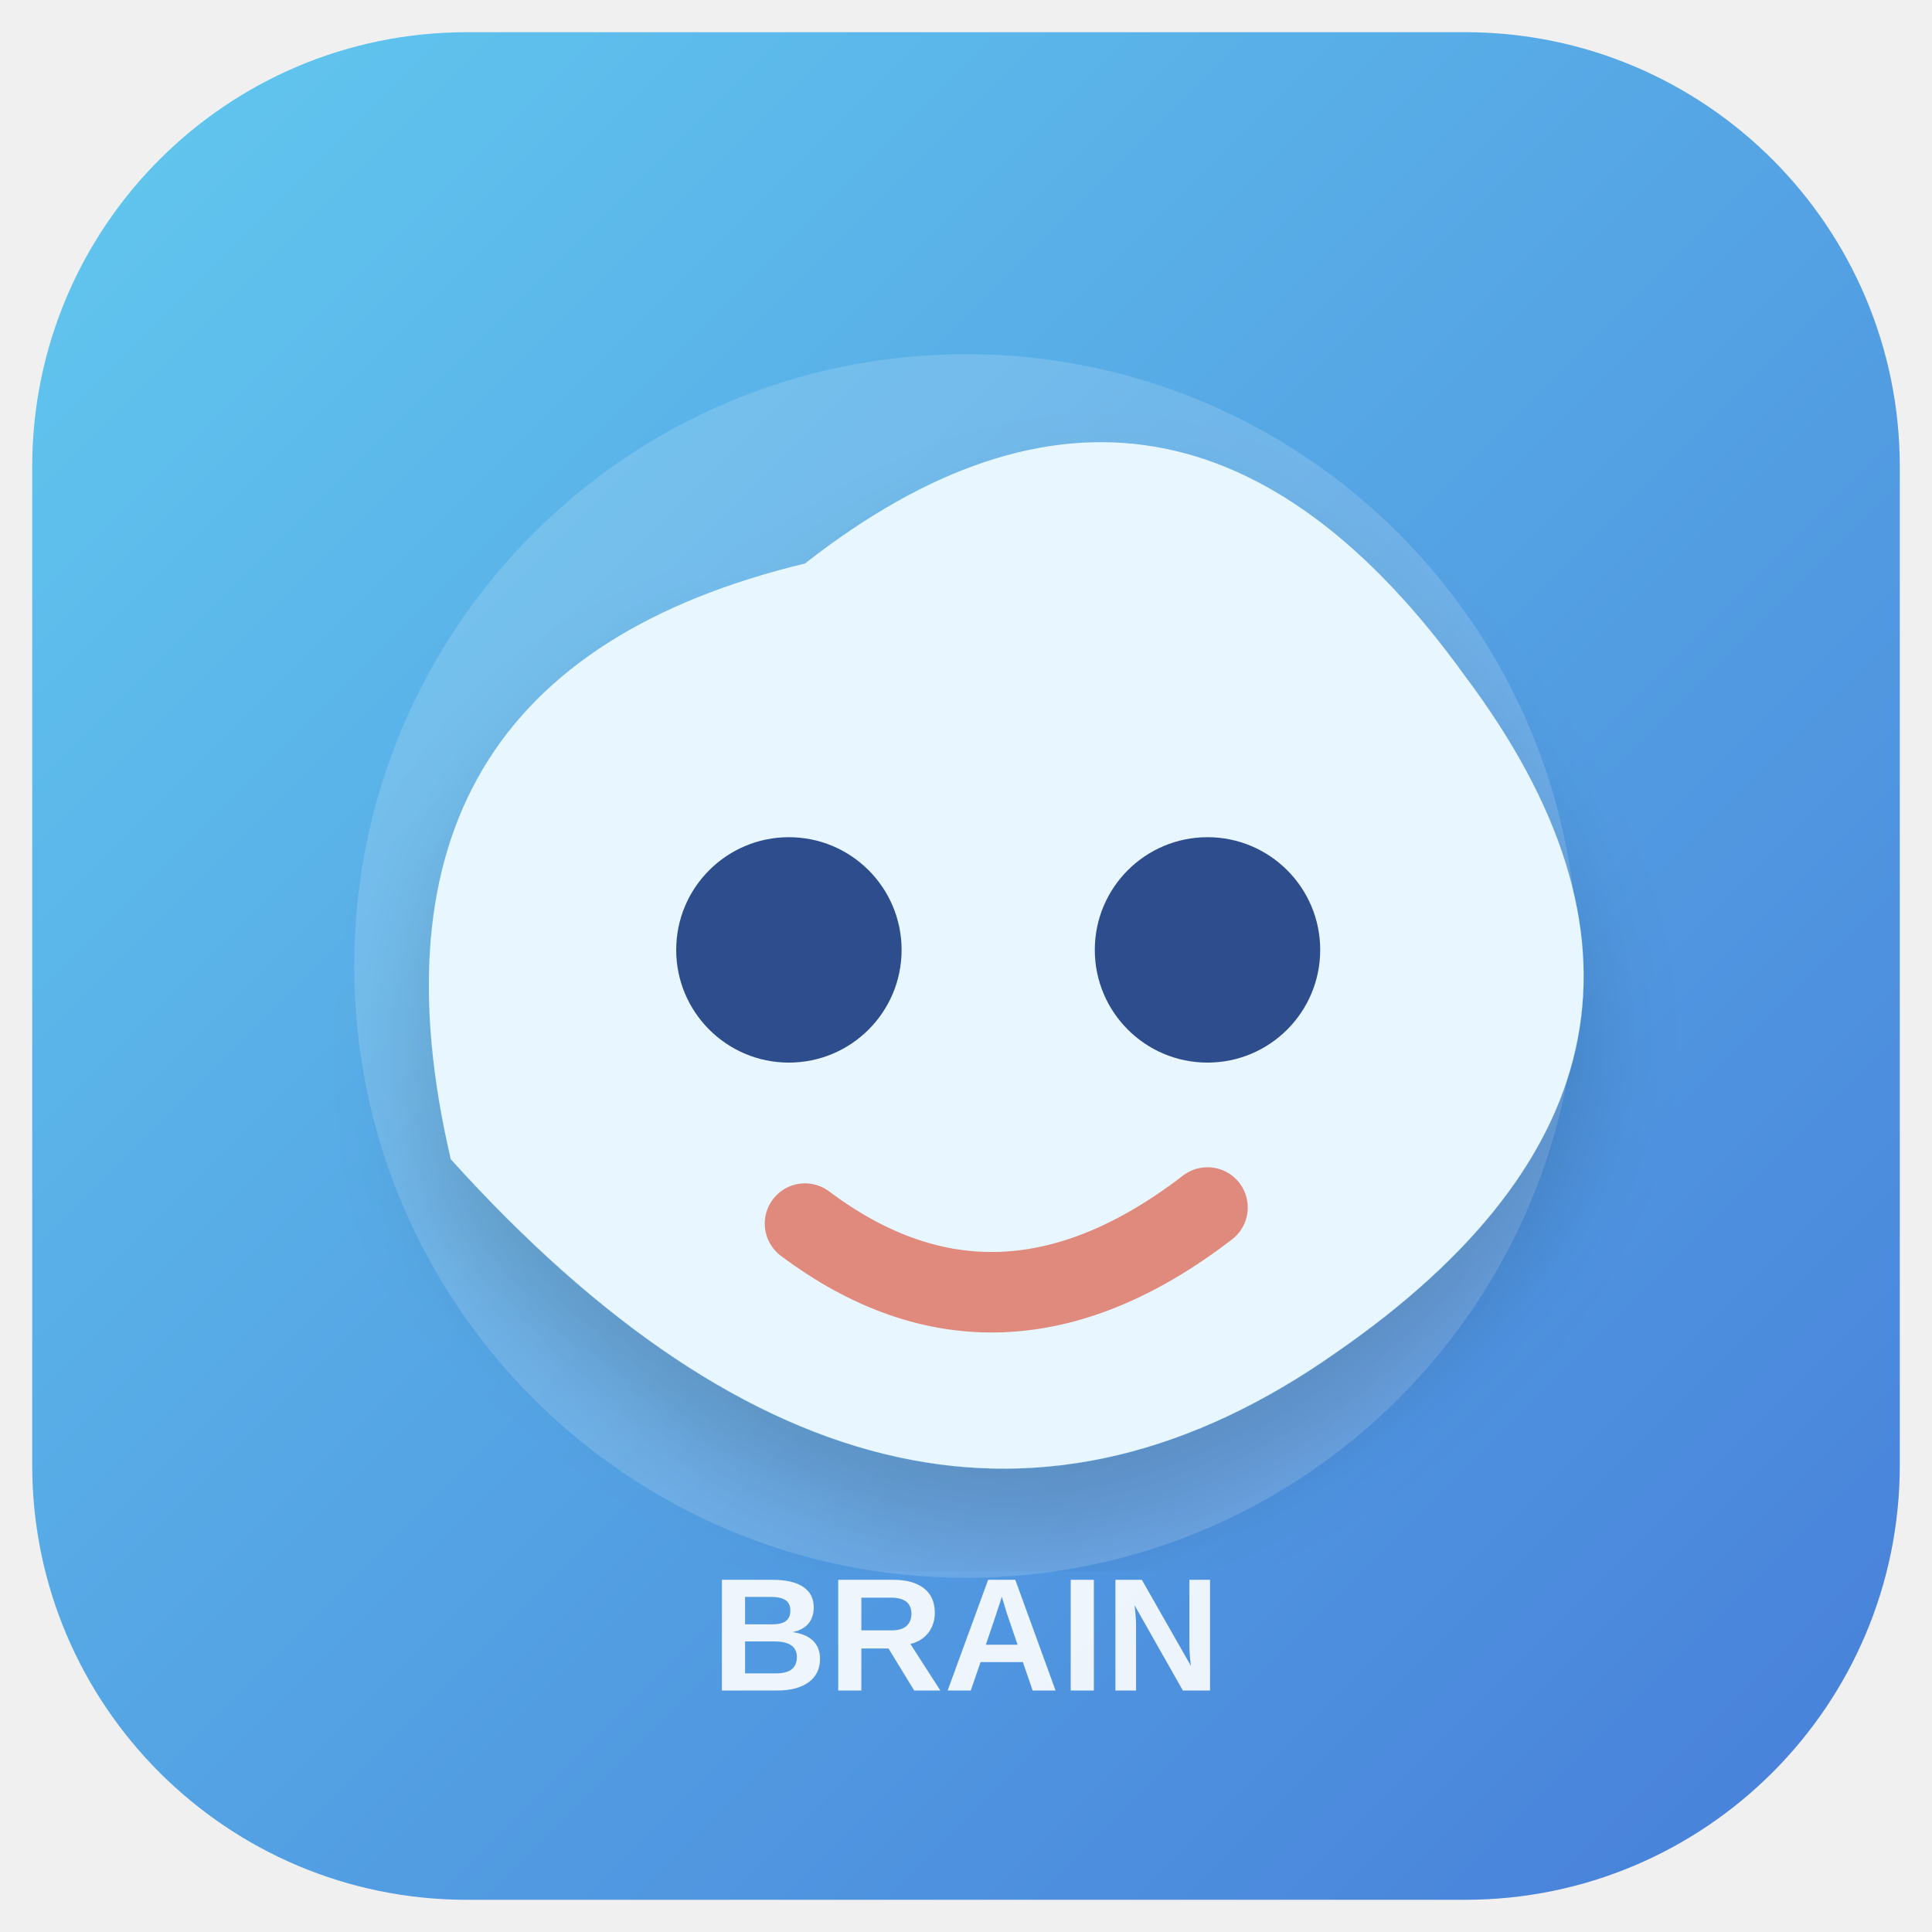
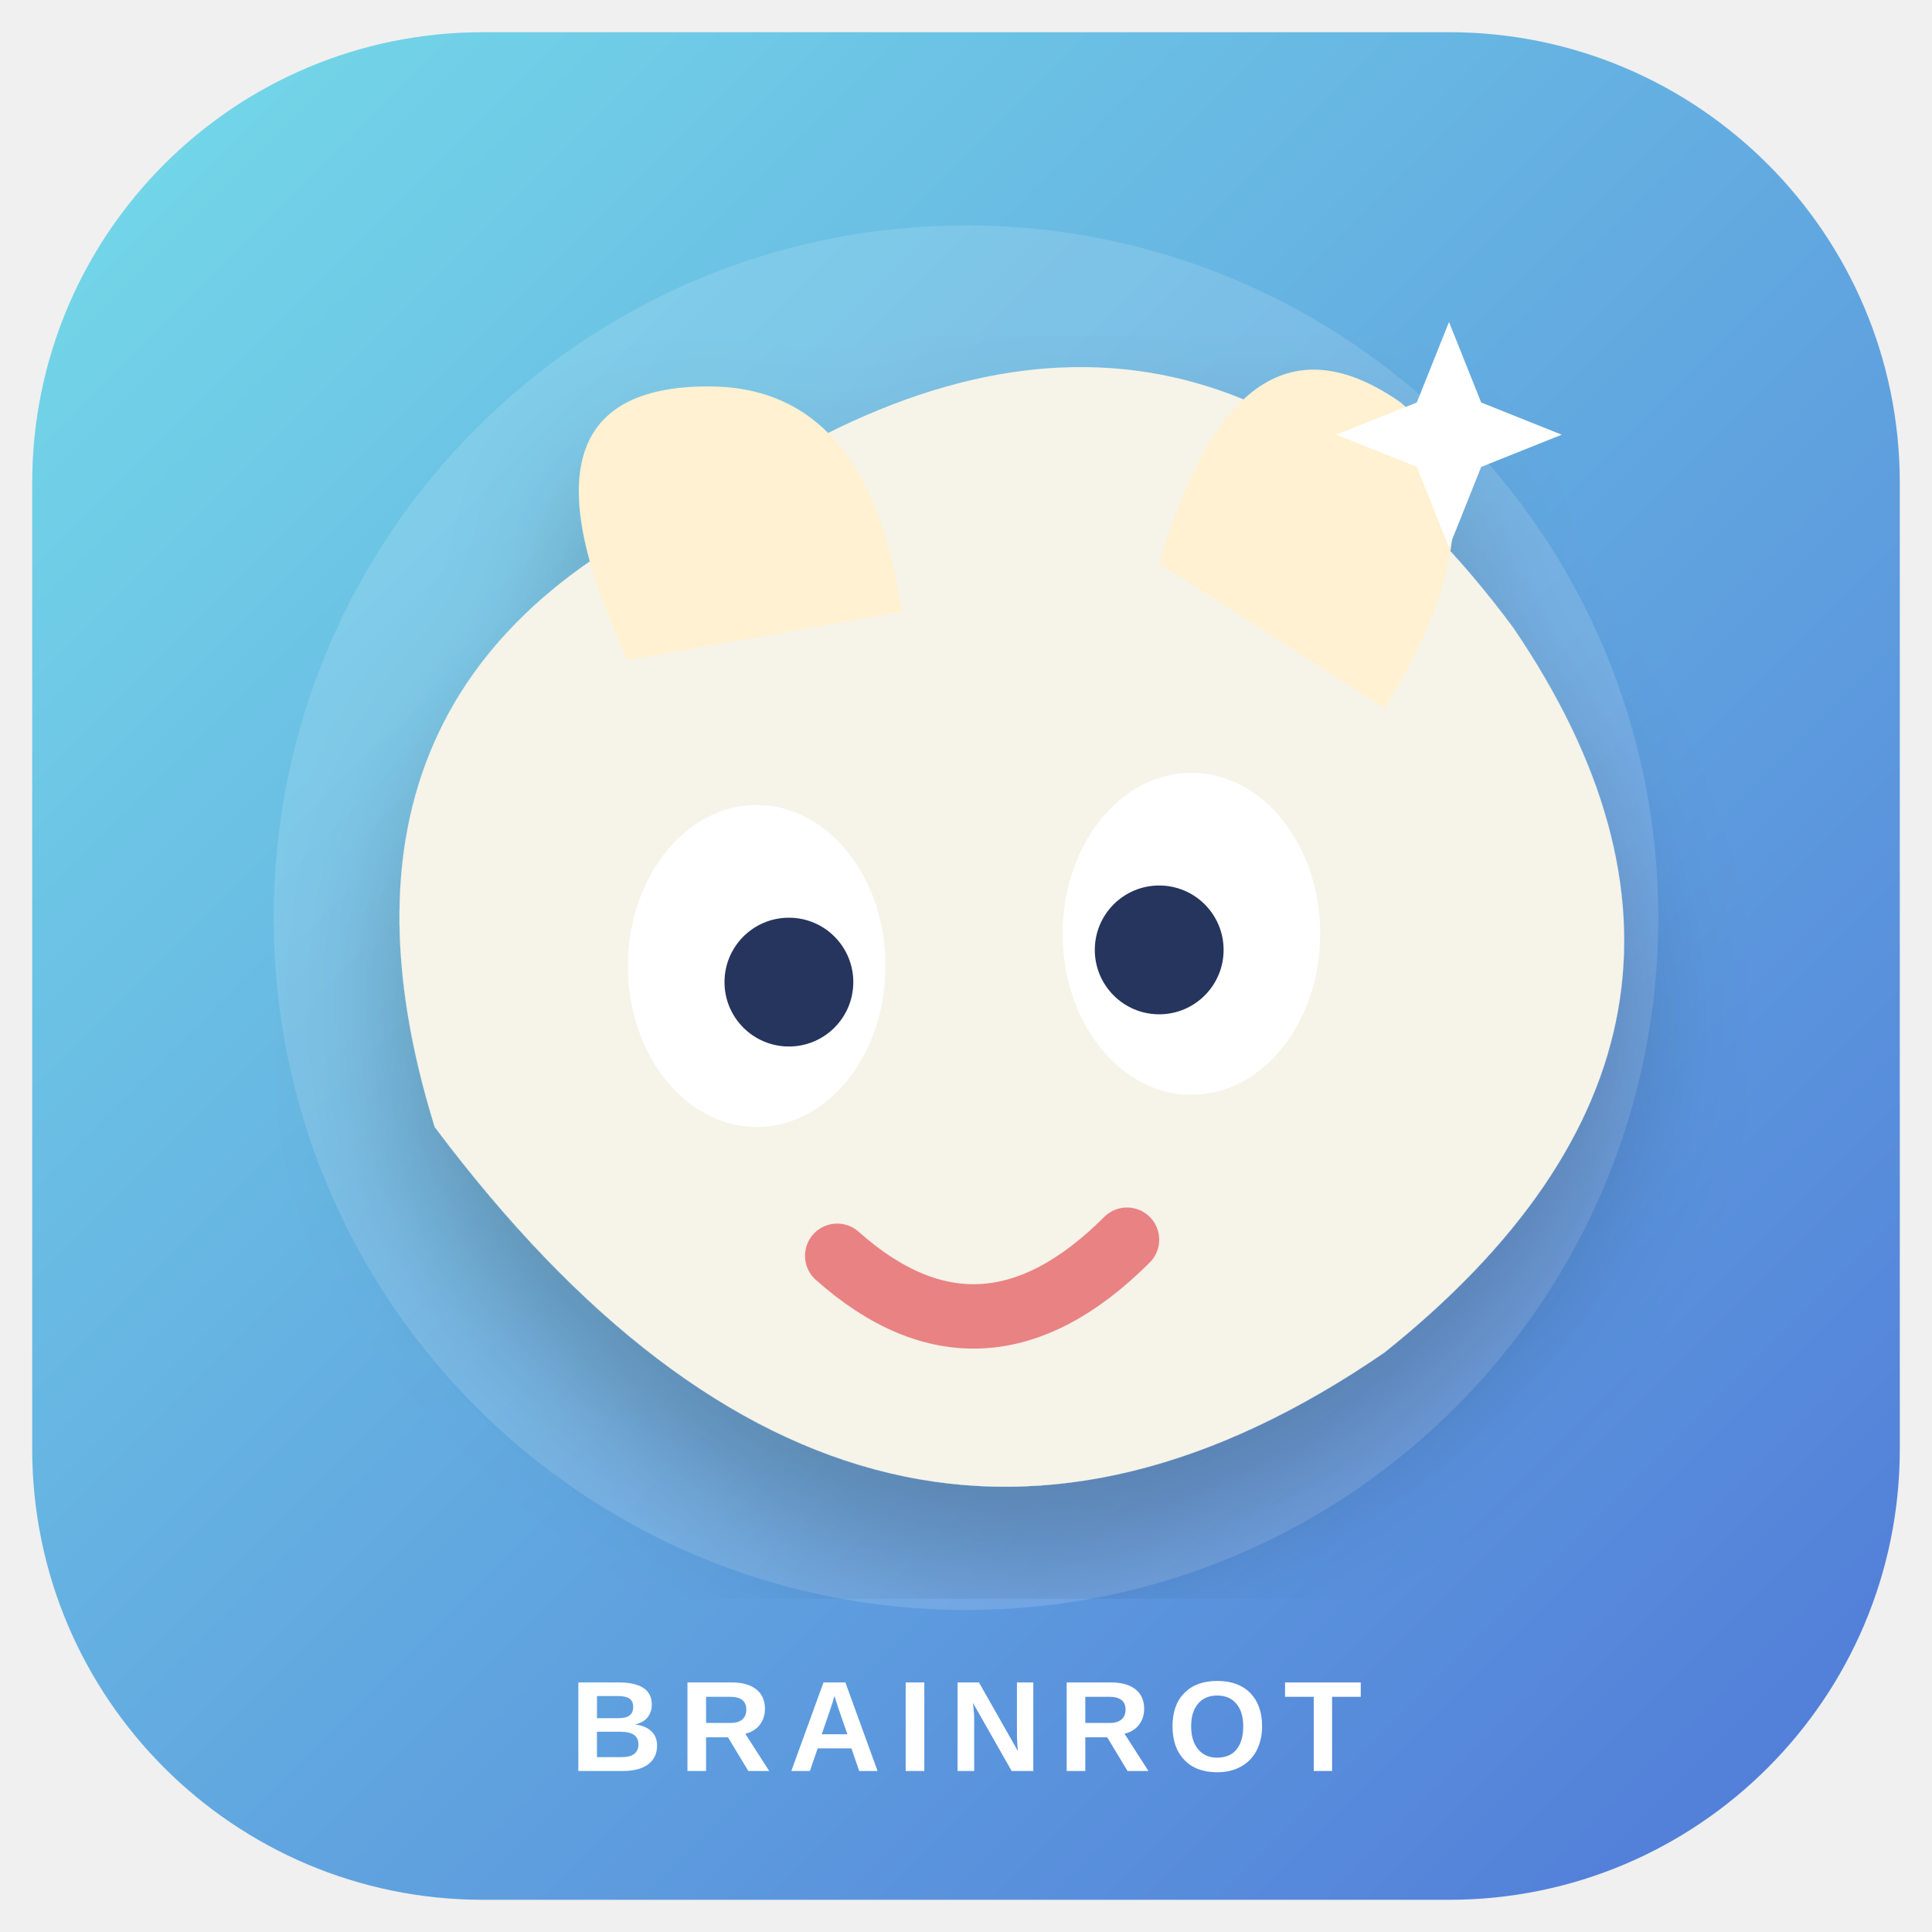
<svg xmlns="http://www.w3.org/2000/svg" viewBox="0 0 120 120">
  <defs>
-     <linearGradient id="g" x1="0" y1="0" x2="1" y2="1">
-       <stop stop-color="#62c9ef" />
-       <stop offset="1" stop-color="#477ed9" />
+     <linearGradient id="b" x2="1" y2="1">
+       <stop stop-color="#75dce9" />
+       <stop offset="1" stop-color="#5078d8" />
    </linearGradient>
    <filter id="s">
-       <feDropShadow dx="0" dy="4" stdDeviation="3" flood-opacity=".15" />
+       <feDropShadow dx="0" dy="5" stdDeviation="4" flood-opacity=".22" />
    </filter>
  </defs>
-   <rect x="2" y="2" width="116" height="116" rx="27" fill="url(#g)" />
-   <circle cx="60" cy="60" r="38" fill="#fff" opacity=".16" />
+   <rect x="2" y="2" width="116" height="116" rx="28" fill="url(#b)" />
+   <circle cx="60" cy="57" r="43" fill="#fff" opacity=".14" />
  <g filter="url(#s)">
-     <path d="M28 72Q21 42 50 35Q73 17 91 42Q109 66 83 84Q56 103 28 72Z" fill="#e8f7ff" />
-     <circle cx="49" cy="59" r="7" fill="#2e4d8d" />
-     <circle cx="75" cy="59" r="7" fill="#2e4d8d" />
-     <path d="M50 76Q62 85 75 75" fill="none" stroke="#e08a7d" stroke-width="5" stroke-linecap="round" />
+     <path d="M27 70q-9-29 19-40 28-18 48 9 17 25-8 45-32 22-59-14Z" fill="#f6f3e8" />
+     <path d="M39 41q-8-17 5-17 10 0 12 14m16-3q5-17 15-10 7 6-1 19" fill="#fff1d1" />
+     <ellipse cx="47" cy="60" rx="8" ry="10" fill="#fff" />
+     <ellipse cx="74" cy="58" rx="8" ry="10" fill="#fff" />
+     <circle cx="49" cy="61" r="4" fill="#26345d" />
+     <circle cx="72" cy="59" r="4" fill="#26345d" />
+     <path d="M52 78q9 8 18-1" fill="none" stroke="#e98283" stroke-width="4" stroke-linecap="round" />
  </g>
-   <text x="60" y="105" text-anchor="middle" font-family="Arial" font-size="10" font-weight="800" fill="#fff" opacity=".9">BRAIN</text>
+   <path d="m90 20 2 5 5 2-5 2-2 5-2-5-5-2 5-2Z" fill="#fff" />
+   <text x="60" y="110" text-anchor="middle" font-family="Arial" font-size="8" font-weight="900" letter-spacing="1" fill="#fff">BRAINROT</text>
</svg>
